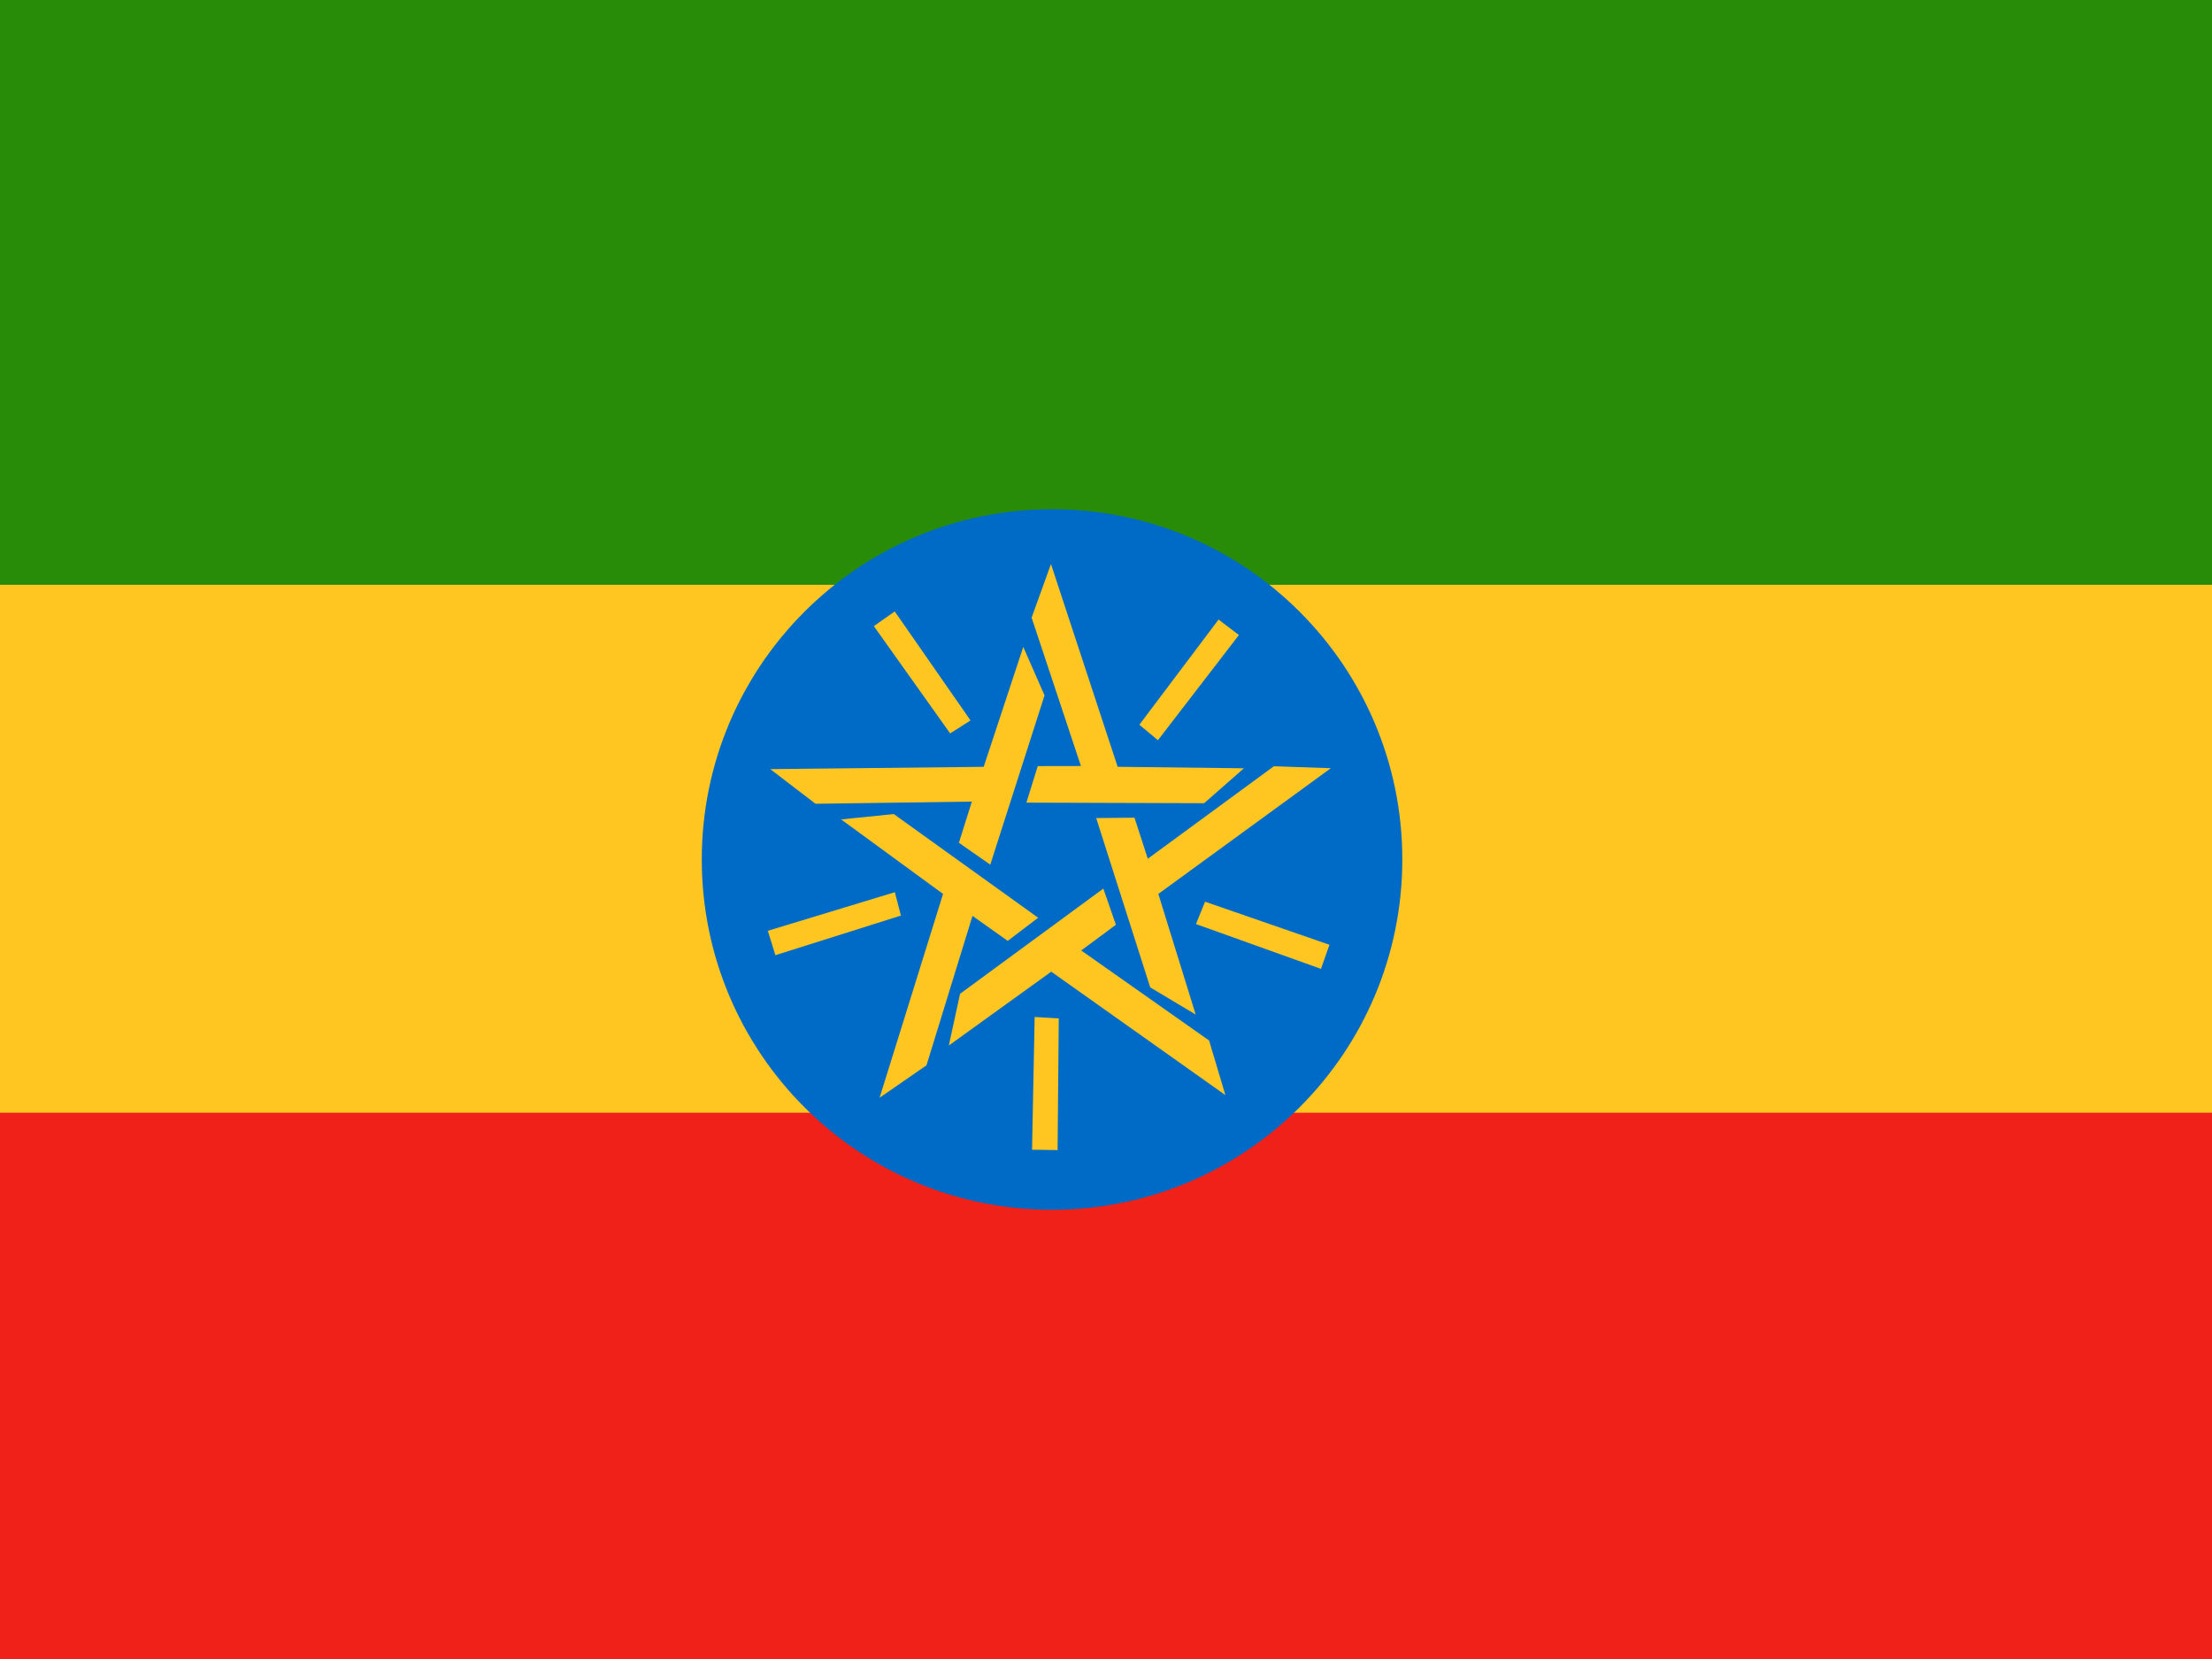
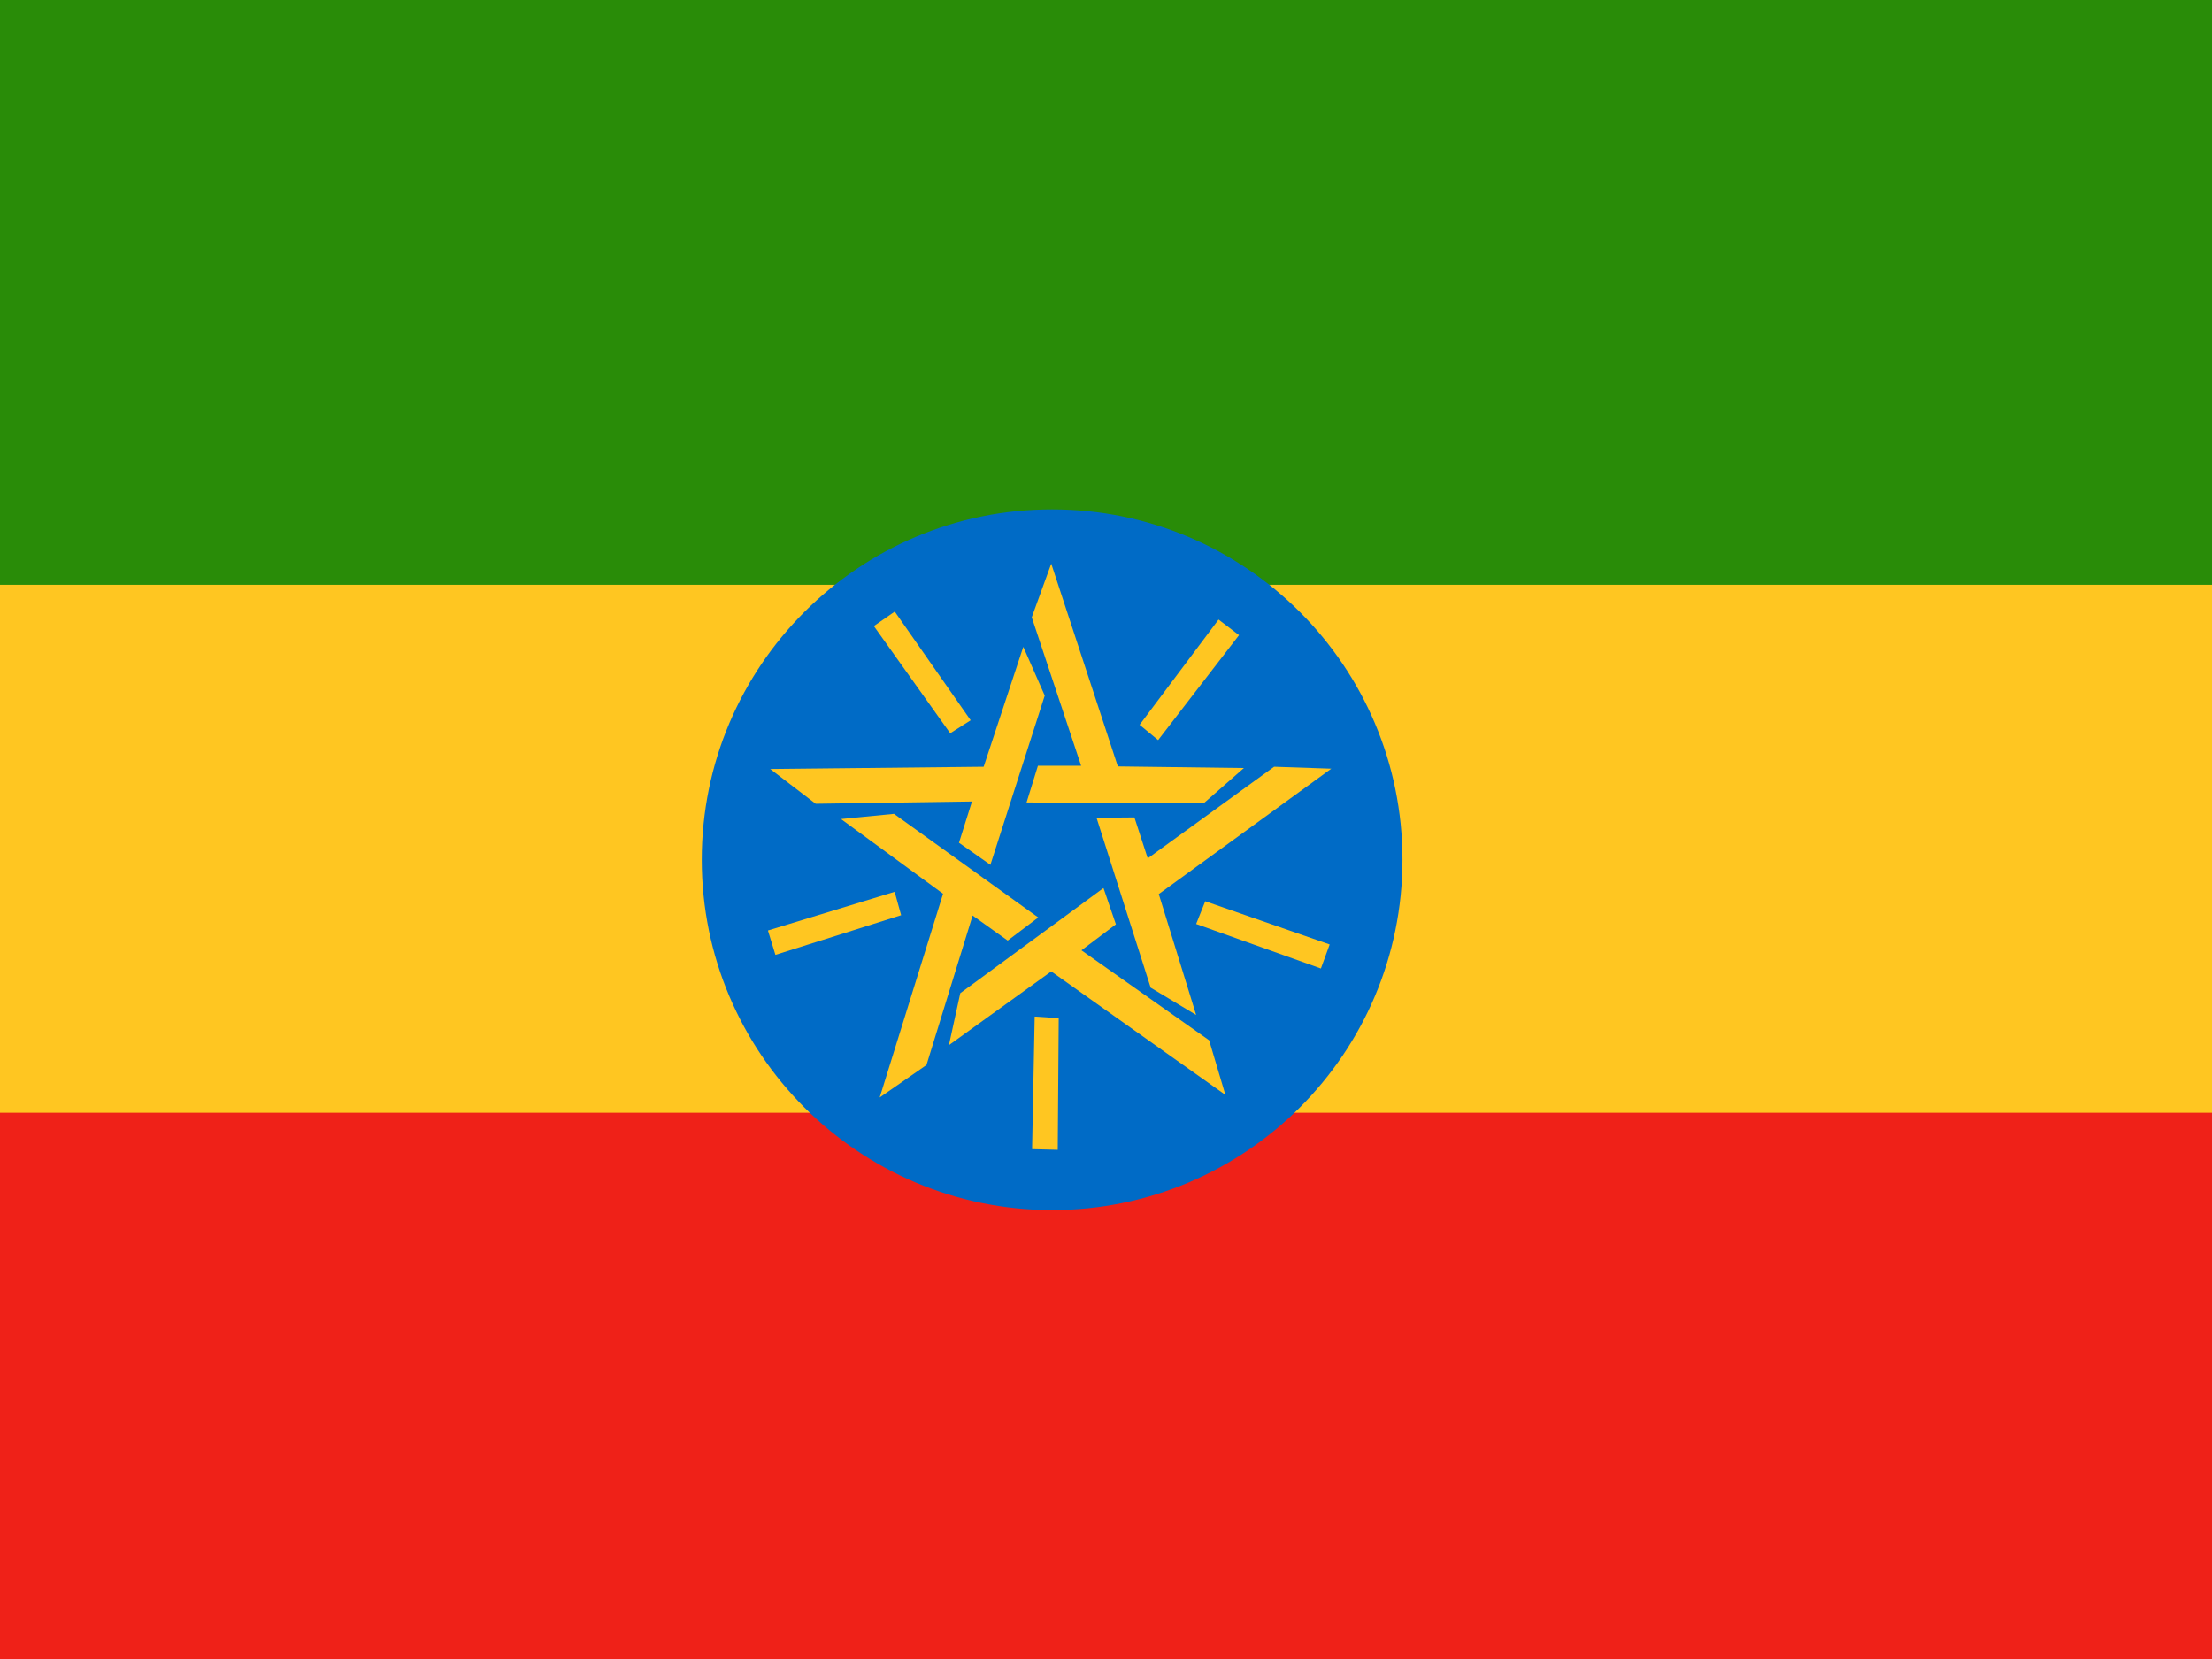
<svg xmlns="http://www.w3.org/2000/svg" height="480" width="640" version="1">
  <defs>
    <clipPath id="a">
-       <path fill-opacity=".67" d="M-61.312 0h682.67v512h-682.67z" />
+       <path fill-opacity=".7" d="M-61.3 0h682.7v512H-61.3z" />
    </clipPath>
  </defs>
-   <g fill-rule="evenodd" clip-path="url(#a)" transform="translate(57.48) scale(.94)" stroke-width="1pt">
-     <path fill="#ffc621" d="M-237.99 3.5h1037.9v498h-1037.9z" />
+   <g fill-rule="evenodd" clip-path="url(#a)" transform="translate(57.5) scale(.94)" stroke-width="1pt">
+     <path fill="#ffc621" d="M-238 3.5H800v498H-238z" />
    <path fill="#ef2118" d="M-240 342.5H799.3V512H-240z" />
-     <path fill="#298c08" d="M-237.99 0h1038v180h-1038z" />
-     <ellipse cx="534.22" rx="199.65" cy="352.97" transform="matrix(.54 0 0 .54 -25.81 73.95)" ry="199.65" fill="#006bc6" />
-     <path d="M214.25 188.2l-6.432 4.522 23.494 33.02 6.266-3.995-23.33-33.546zm29.41 77.942l-9.66-6.736 3.99-12.676-48.12.672-13.93-10.664 65.69-.708 12.184-36.908 6.545 14.924-16.7 52.098zm76.522-70.68l-6.254-4.764-24.378 32.374 5.703 4.766 24.93-32.375zM254.77 247.05l3.503-11.245 13.29-.024-15.182-45.67 5.958-16.5 20.524 62.408 38.864.46-12.248 10.748-54.71-.176zm90.672 51.165l2.615-7.415-38.295-13.262-2.785 6.89 38.465 13.786zm-69.18-46.416l11.778-.12 4.104 12.64 38.803-28.468 17.532.604-53.093 38.693 11.493 37.127-13.99-8.357-16.628-52.12zm-19.748 102.08l7.862.114.363-40.524-7.42-.443-.806 40.853zm21.944-80.366l3.867 11.125-10.673 7.917 39.353 27.705 5.016 16.81-53.596-37.99-31.528 22.73 3.462-15.924 44.1-32.375zM175.188 286.5l2.325 7.51 38.646-12.202-1.877-7.192L175.19 286.5zm83.21-4.02l-9.38 7.12-10.835-7.695-14.157 45.997-14.432 9.975 19.525-62.727-31.376-22.94 16.213-1.638 44.44 31.908z" fill="#ffc621" />
+     <path fill="#298c08" d="M-238 0H800v180H-238z" />
+     <ellipse cx="534.2" rx="199.7" cy="353" transform="matrix(.54 0 0 .54 -25.8 74)" ry="199.7" fill="#006bc6" />
+     <path d="M214.3 188.2l-6.5 4.5 23.5 33 6.3-4-23.4-33.5zm29.4 78l-9.7-6.8 4-12.7-48.1.7-14-10.7 65.7-.7 12.2-36.9 6.6 15-16.7 52zm76.5-70.7l-6.3-4.8-24.3 32.4 5.7 4.7 24.9-32.3zM254.8 247l3.5-11.3h13.3L256.4 190l6-16.5 20.5 62.4 38.8.5-12.2 10.7-54.7-.1zm90.6 51.1l2.7-7.4-38.3-13.3-2.8 7 38.4 13.7zm-69.1-46.4l11.7-.1 4.1 12.6L331 236l17.6.6-53.1 38.6 11.5 37.2-14-8.4-16.6-52.1zm-19.8 102l7.9.2.3-40.5-7.4-.5-.8 40.9zm22-80.3l3.8 11.1-10.6 8 39.3 27.7 5 16.8-53.6-38-31.5 22.7 3.5-16 44-32.3zm-103.3 13l2.3 7.5 38.7-12.2-2-7.2-39 11.9zm83.2-4l-9.4 7.1-10.8-7.7-14.2 46-14.4 10 19.5-62.7-31.4-23 16.3-1.6 44.4 31.9z" fill="#ffc621" />
  </g>
</svg>
